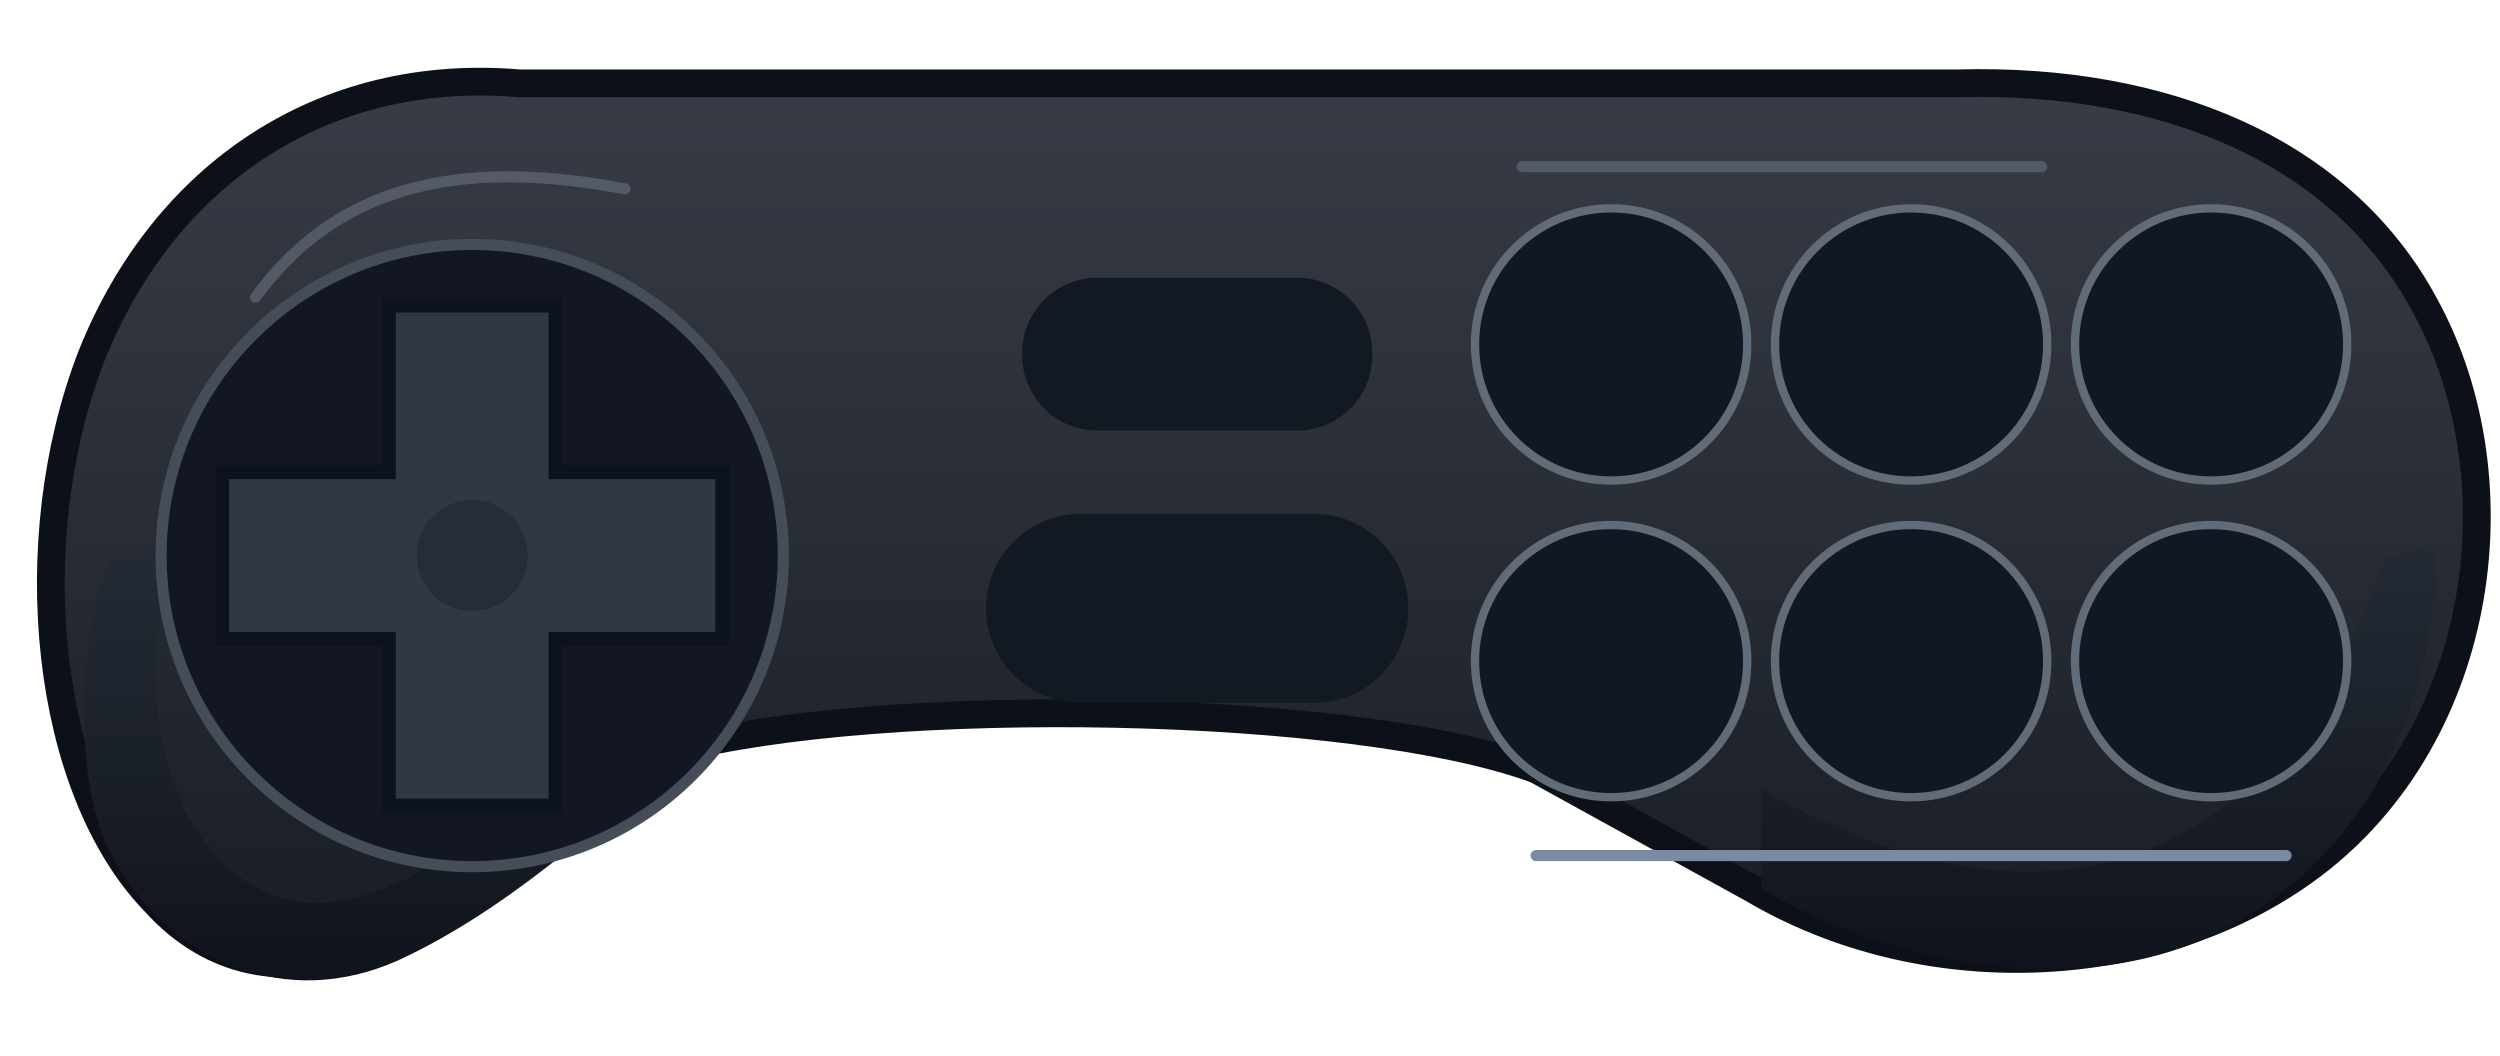
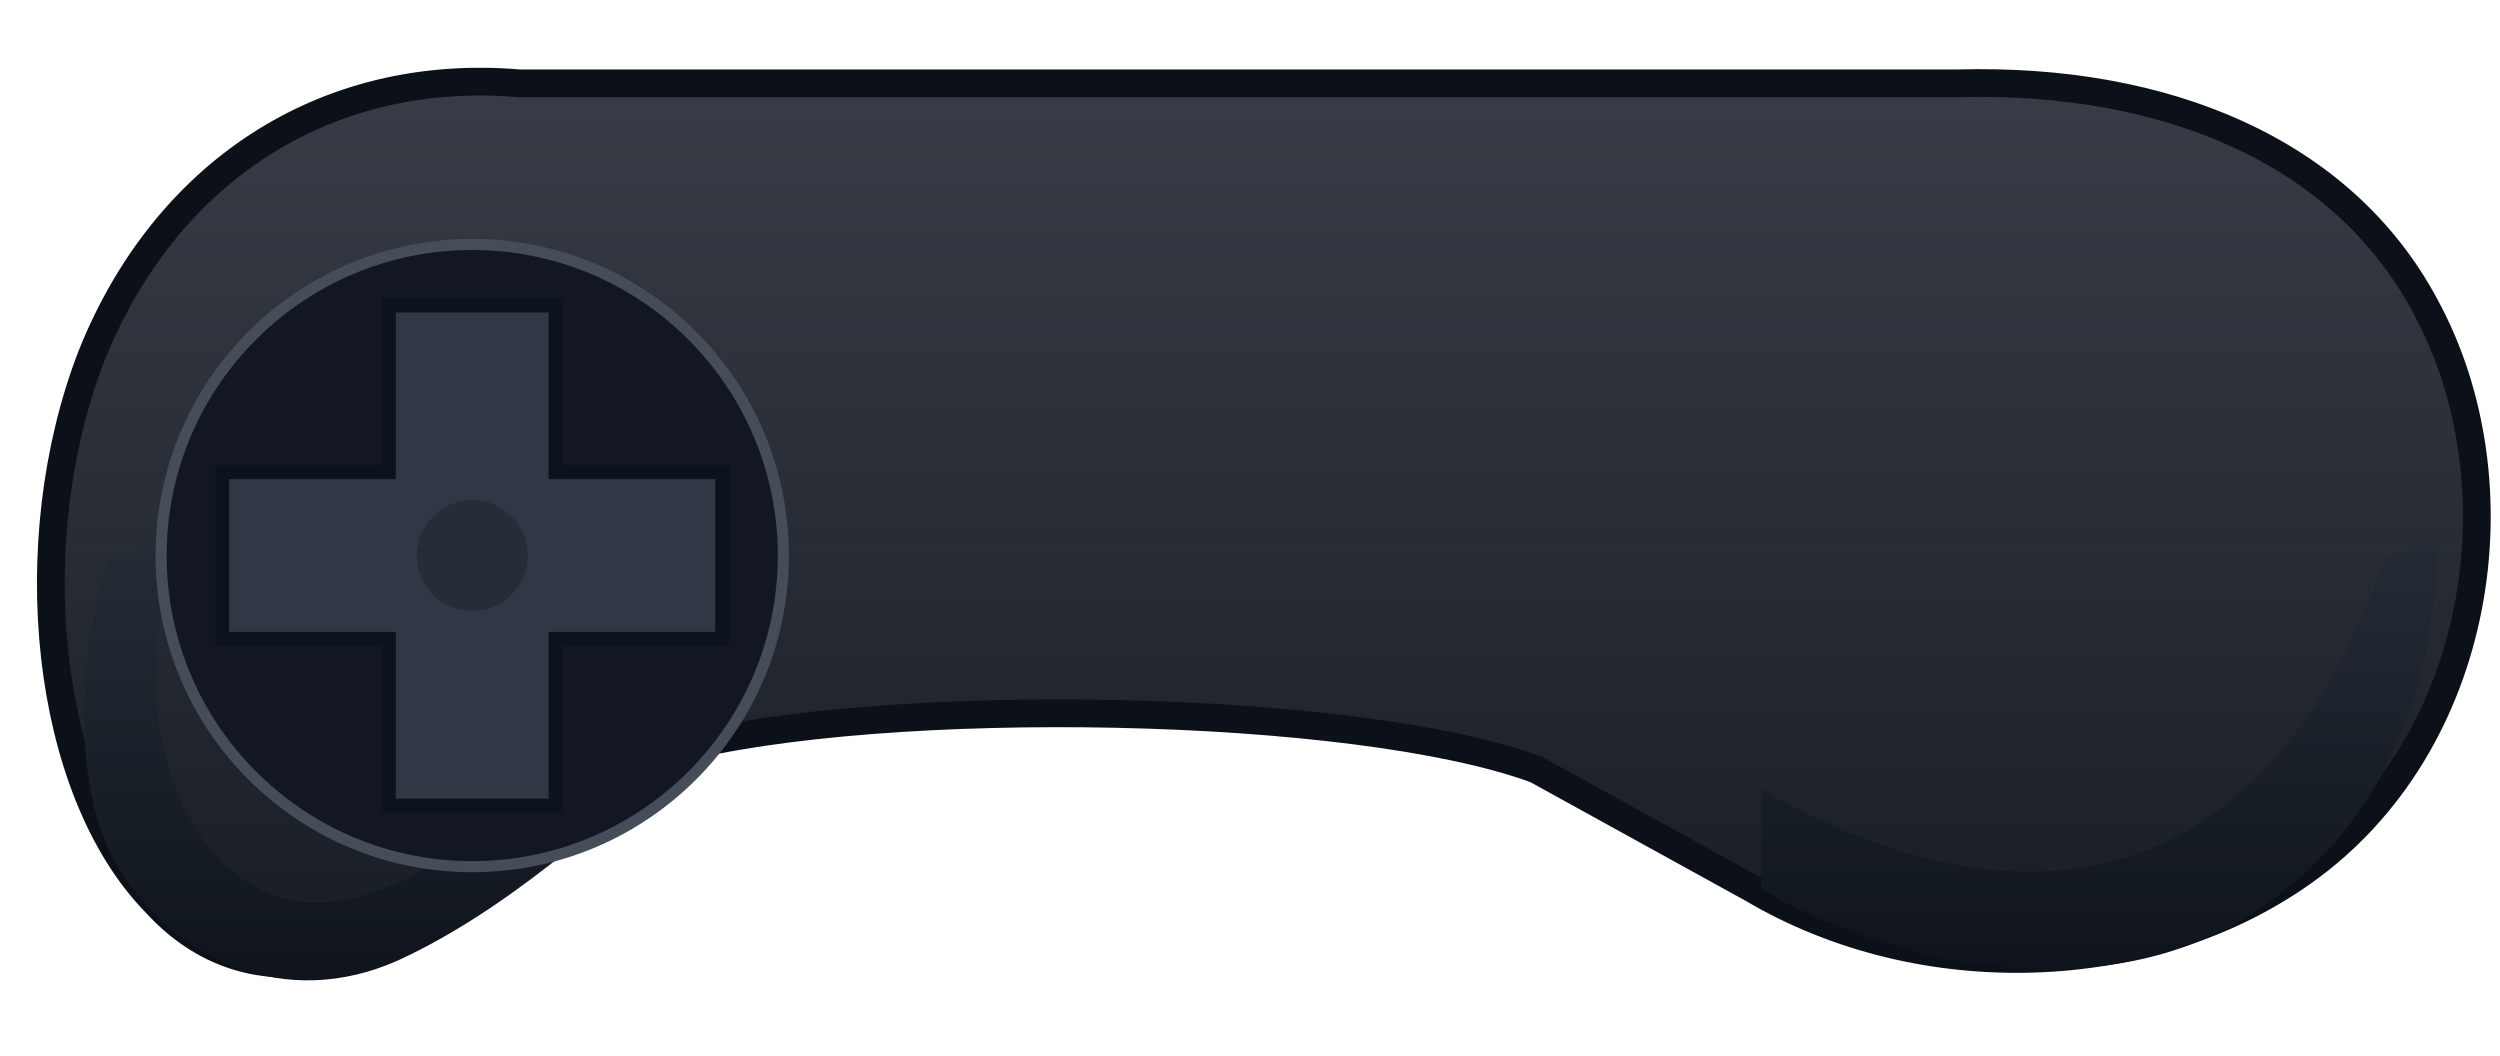
<svg xmlns="http://www.w3.org/2000/svg" viewBox="0 0 900 380">
  <defs>
    <linearGradient id="body" x2="0" y2="1">
      <stop stop-color="#373c46" />
      <stop offset="1" stop-color="#181d25" />
    </linearGradient>
    <linearGradient id="grip" x2="0" y2="1">
      <stop stop-color="#252b35" />
      <stop offset="1" stop-color="#0f141c" />
    </linearGradient>
  </defs>
  <path d="M187 30C116 24 59 63 33 128 7 195 16 284 56 325 87 359 131 351 171 318L242 270C318 250 488 253 553 277L631 320C692 356 774 353 829 314 894 268 908 174 873 110 843 54 779 28 705 30L187 30Z" fill="url(#body)" stroke="#0c1119" stroke-width="10" />
  <path d="M63 198C42 269 72 323 112 325 149 326 187 287 219 267L271 250C221 292 188 324 147 344 107 364 66 349 43 313 25 285 28 230 40 199Z" fill="url(#grip)" />
  <path d="M634 284C696 320 756 325 801 290 824 271 845 243 858 201L877 196C877 255 853 300 815 326 760 365 682 348 634 320Z" fill="url(#grip)" />
-   <path d="M92 107C124 63 172 58 225 68M548 60H735" fill="none" stroke="#626975" stroke-width="4" stroke-linecap="round" opacity=".7" />
  <circle cx="170" cy="200" r="112" fill="#121721" stroke="#454d59" stroke-width="4" />
  <path d="M140 110H200V170H260V230H200V290H140V230H80V170H140Z" fill="#303845" stroke="#0d131c" stroke-width="5" />
  <circle cx="170" cy="200" r="20" fill="#252d39" />
-   <rect x="368" y="100" width="126" height="55" rx="27" fill="#121922" />
-   <rect x="355" y="185" width="152" height="68" rx="34" fill="#121922" />
-   <g fill="#111821" stroke="#626b78" stroke-width="3">
-     <circle cx="580" cy="124" r="49" />
-     <circle cx="688" cy="124" r="49" />
-     <circle cx="796" cy="124" r="49" />
-     <circle cx="580" cy="238" r="49" />
-     <circle cx="688" cy="238" r="49" />
-     <circle cx="796" cy="238" r="49" />
-   </g>
-   <path d="M553 308H823" stroke="#7b89a2" stroke-width="4" stroke-linecap="round" />
</svg>
